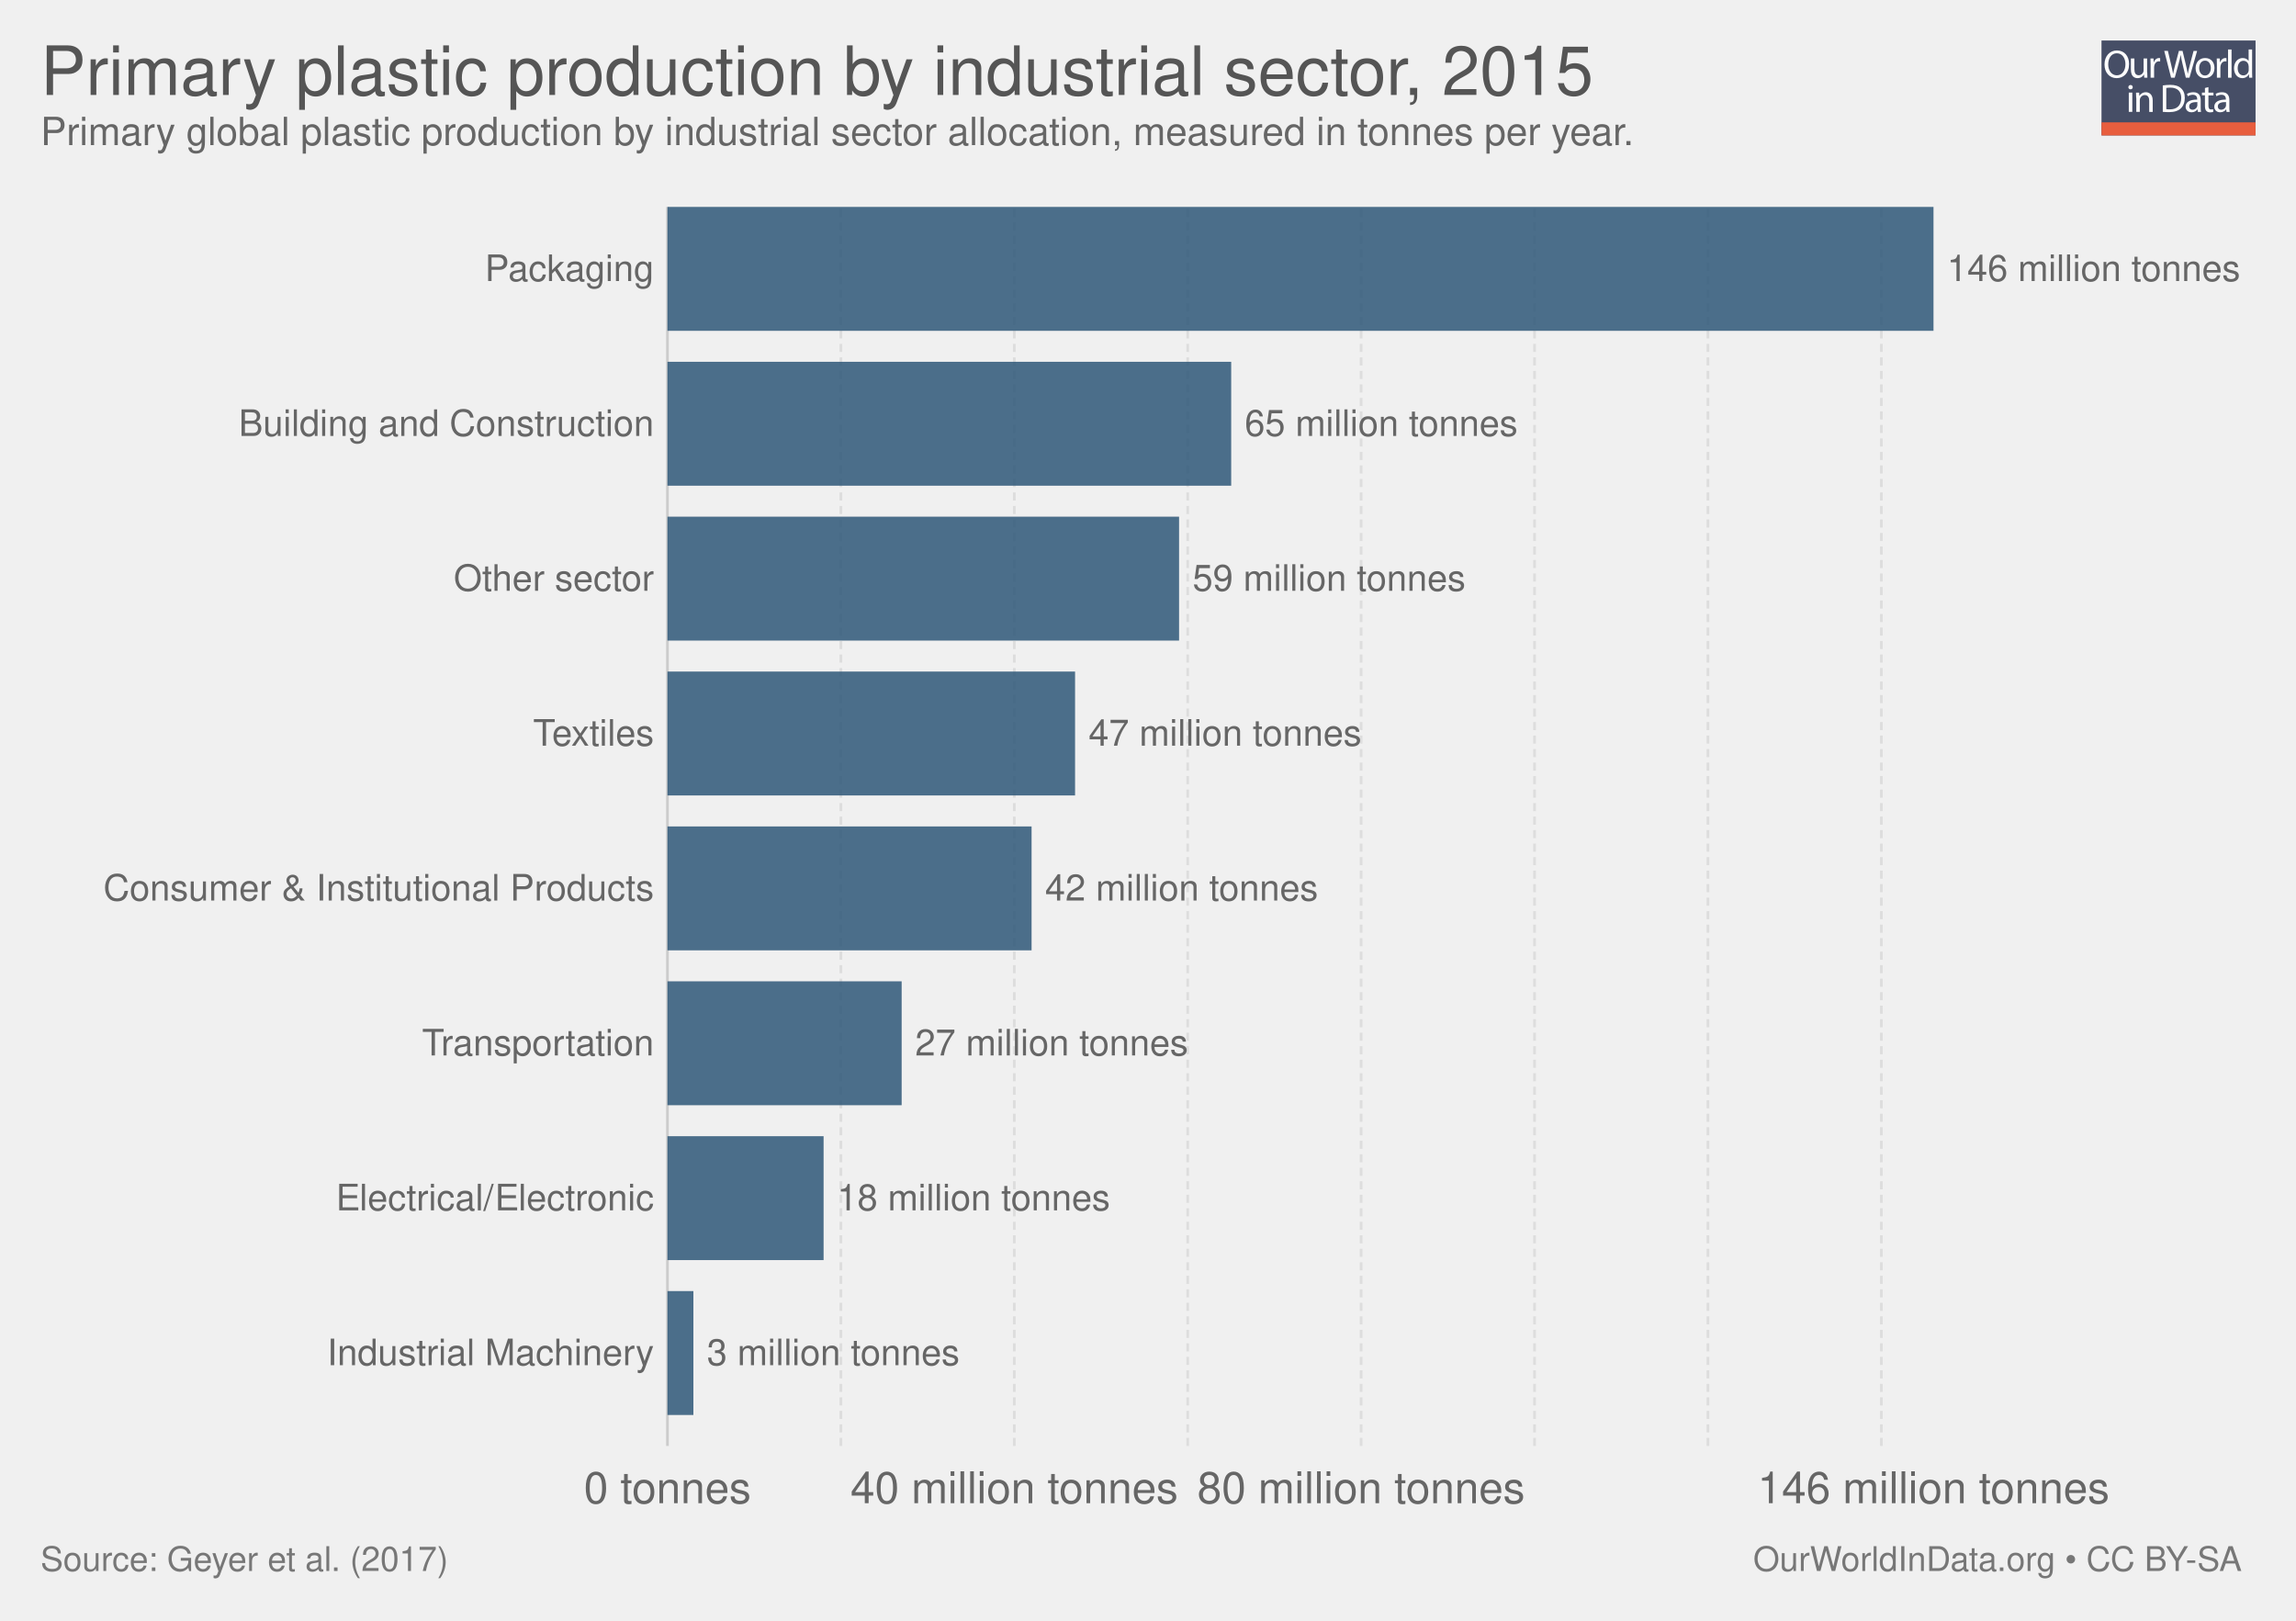
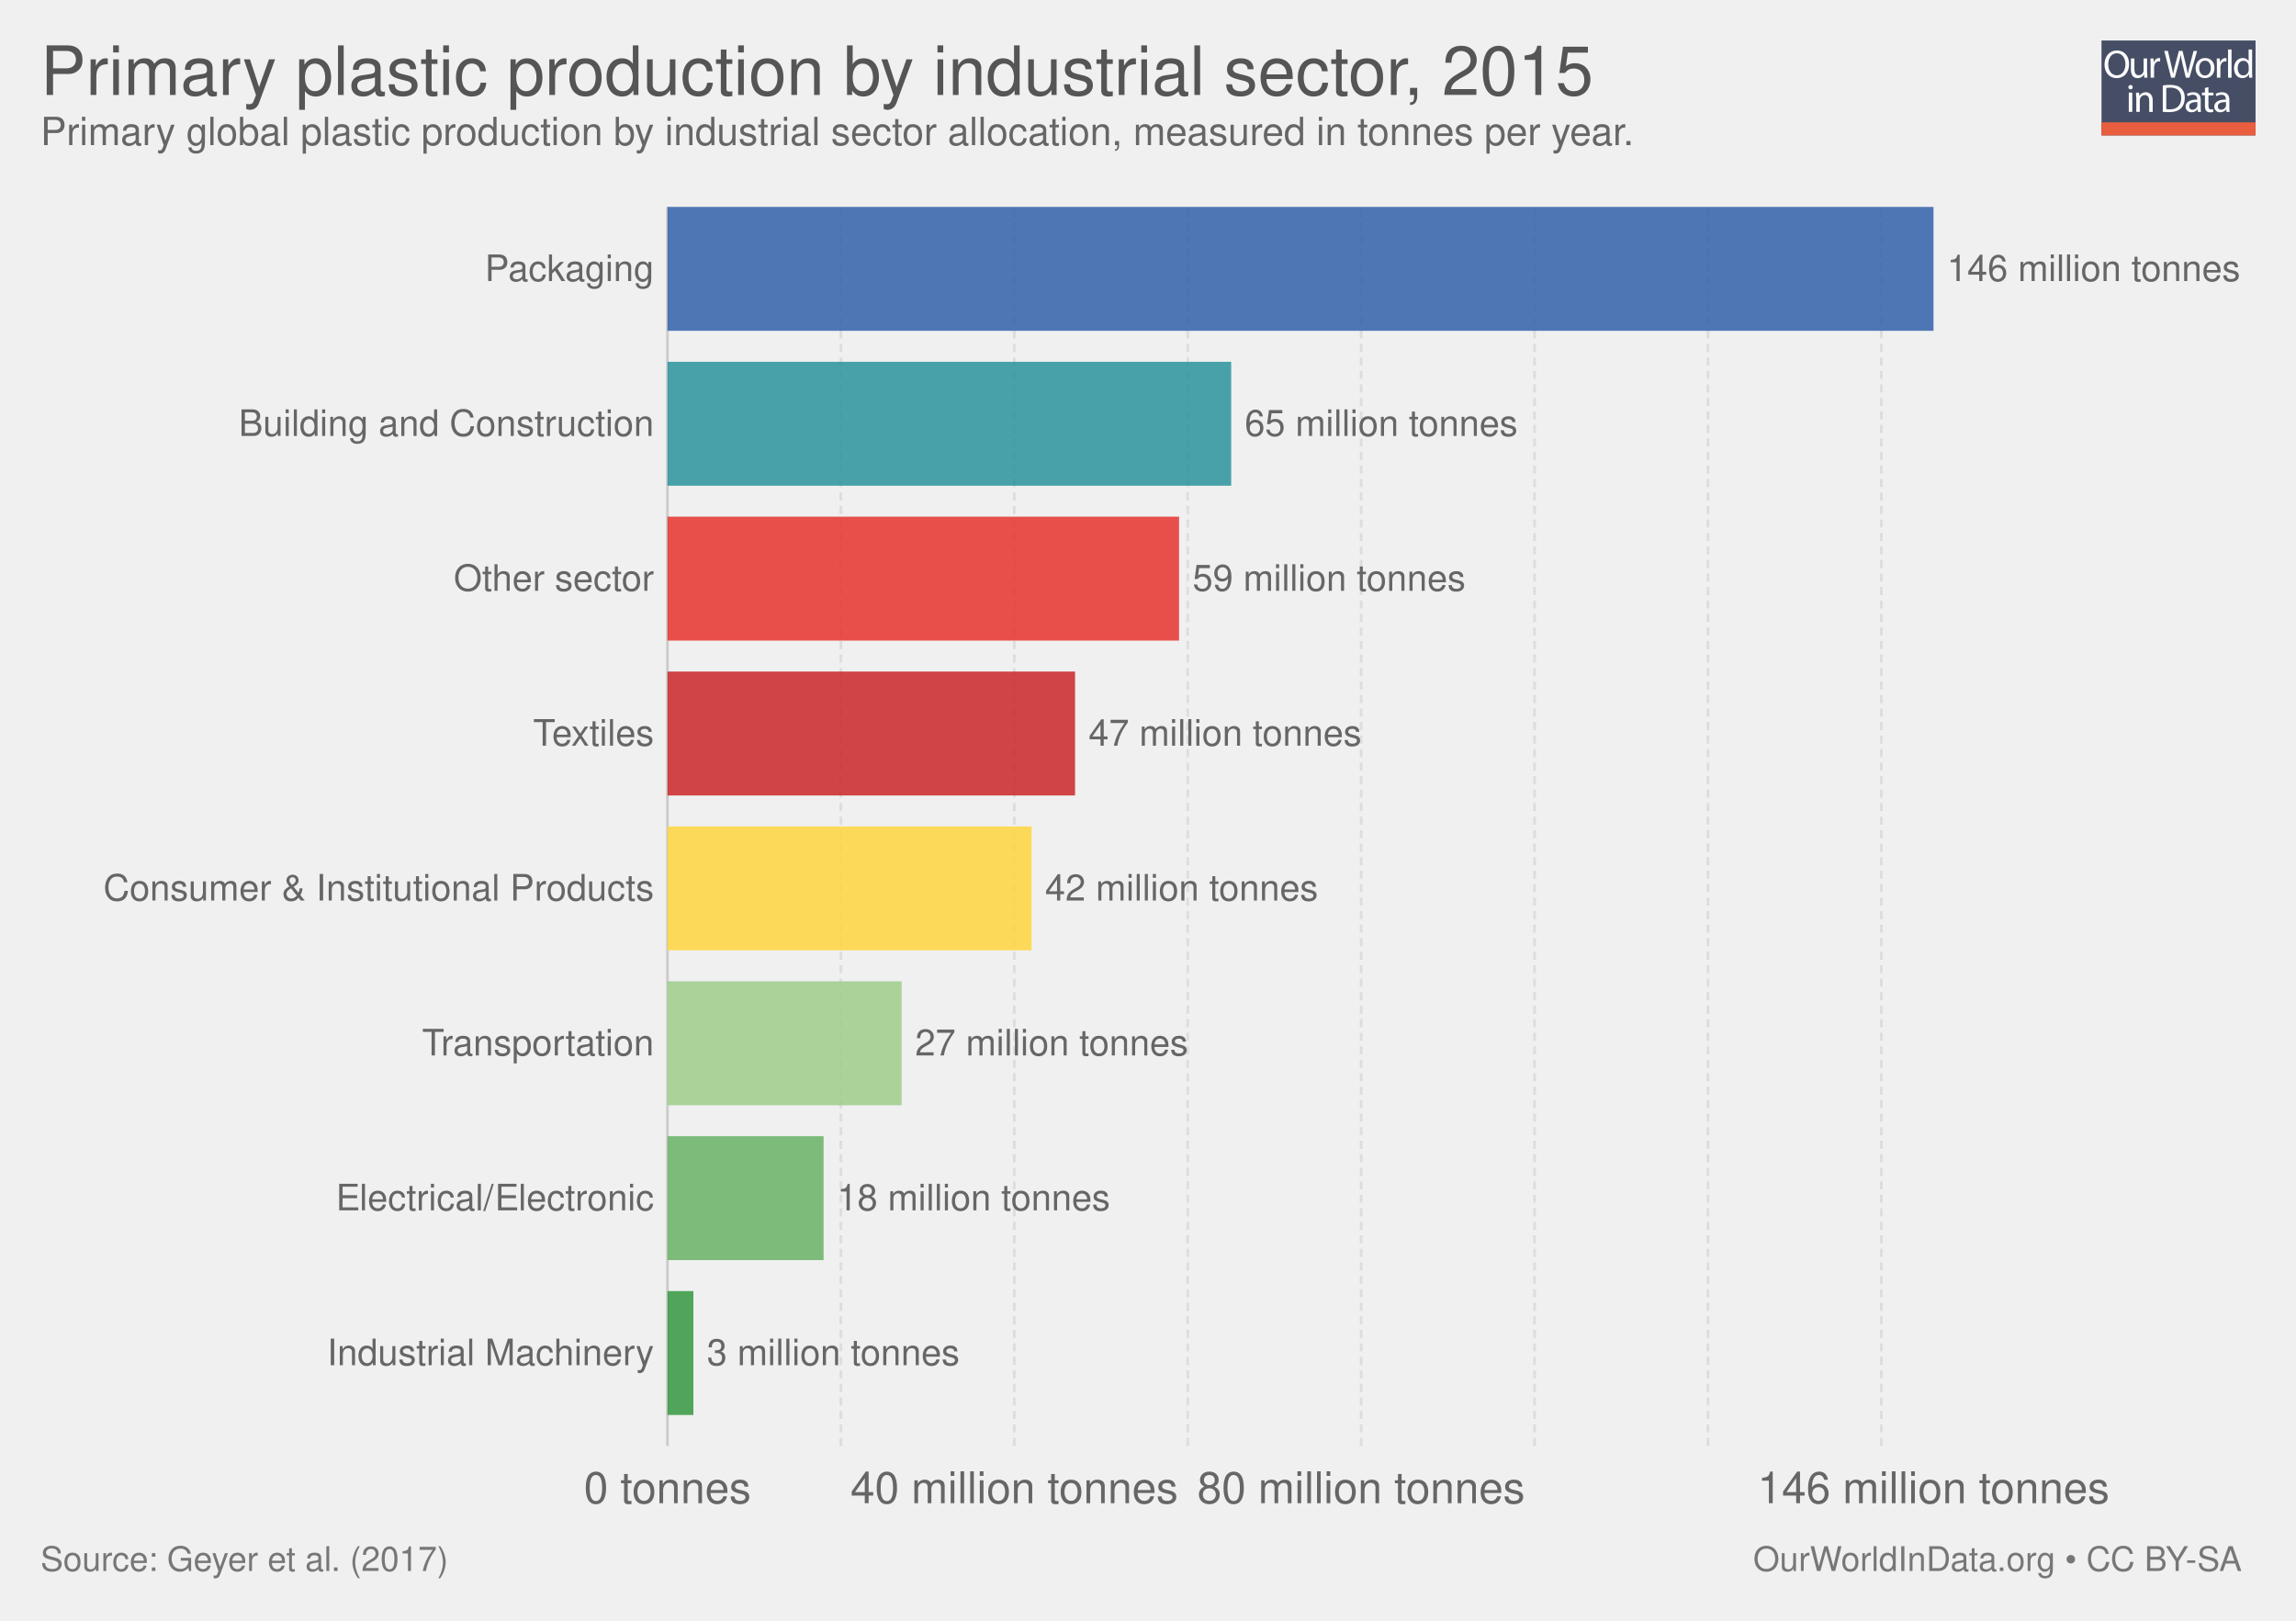
<svg xmlns="http://www.w3.org/2000/svg" xmlns:xlink="http://www.w3.org/1999/xlink" version="1.1" style="font-family: 'Helvetica Neue', Helvetica, Arial, sans-serif; font-size: 18px; background-color: white; text-rendering: optimizeLegibility; -webkit-font-smoothing: antialiased;" width="850" height="600">
  <g class="ChartTab">
    <g class="HeaderView">
      <g opacity="0.8" transform="translate(778, 15) scale(0.27)">
        <a xlink:href="https://ourworldindata.org" target="_blank">
          <g>
            <rect x="0" y="0" fill="#1B2543" width="211.2" height="130.1" />
            <rect x="0" y="112.2" fill="#E63912" width="211.2" height="17.9" />
            <g>
              <rect x="1.2" y="12.3" fill="none" width="210.2" height="99.2" />
              <path fill="#FFFFFF" d="M37.8,32.2c0,12.7-7.7,19.4-17.1,19.4c-9.7,0-16.6-7.5-16.6-18.7c0-11.7,7.3-19.3,17.1-19.3 C31.3,13.7,37.8,21.3,37.8,32.2z M9.2,32.8c0,7.9,4.3,14.9,11.8,14.9c7.5,0,11.8-6.9,11.8-15.3c0-7.3-3.8-14.9-11.8-14.9 C13.1,17.5,9.2,24.8,9.2,32.8z" />
              <path fill="#FFFFFF" d="M62.7,43.8c0,2.7,0.1,5.1,0.2,7.2h-4.3l-0.3-4.3h-0.1c-1.3,2.1-4,4.9-8.8,4.9c-4.2,0-9.1-2.3-9.1-11.6 V24.6h4.8v14.6c0,5,1.5,8.4,5.9,8.4c3.2,0,5.5-2.2,6.3-4.4c0.3-0.7,0.4-1.6,0.4-2.5V24.6h4.8V43.8z" />
              <path fill="#FFFFFF" d="M67.3,32.8c0-3.1-0.1-5.8-0.2-8.2h4.2l0.2,5.2h0.2c1.2-3.5,4.1-5.8,7.3-5.8c0.5,0,0.9,0.1,1.4,0.2v4.5 c-0.5-0.1-1-0.2-1.6-0.2c-3.4,0-5.8,2.6-6.5,6.2c-0.1,0.7-0.2,1.4-0.2,2.2V51h-4.8V32.8z" />
              <path fill="#FFFFFF" d="M95.4,51l-9.4-36.8h5l4.4,18.6c1.1,4.6,2.1,9.2,2.7,12.7h0.1c0.6-3.7,1.8-8,3-12.8l4.9-18.5h5l4.5,18.7 c1,4.4,2,8.7,2.6,12.6h0.1c0.8-4,1.8-8.1,3-12.7l4.9-18.5h4.9L120.6,51h-5L111,31.9c-1.1-4.7-1.9-8.3-2.4-12h-0.1 c-0.7,3.7-1.5,7.3-2.8,12L100.4,51H95.4z" />
              <path fill="#FFFFFF" d="M154.9,37.6c0,9.8-6.8,14-13.2,14c-7.2,0-12.7-5.2-12.7-13.6c0-8.8,5.8-14,13.1-14 C149.8,24,154.9,29.5,154.9,37.6z M133.9,37.9c0,5.8,3.3,10.1,8,10.1c4.6,0,8-4.3,8-10.3c0-4.5-2.2-10.1-7.9-10.1 C136.3,27.6,133.9,32.8,133.9,37.9z" />
              <path fill="#FFFFFF" d="M158.2,32.8c0-3.1-0.1-5.8-0.2-8.2h4.2l0.2,5.2h0.2c1.2-3.5,4.1-5.8,7.3-5.8c0.5,0,0.9,0.1,1.4,0.2v4.5 c-0.5-0.1-1-0.2-1.6-0.2c-3.4,0-5.8,2.6-6.5,6.2c-0.1,0.7-0.2,1.4-0.2,2.2V51h-4.8V32.8z" />
              <path fill="#FFFFFF" d="M173.5,12.3h4.8V51h-4.8V12.3z" />
              <path fill="#FFFFFF" d="M206.5,12.3v31.9c0,2.3,0.1,5,0.2,6.8h-4.3l-0.2-4.6H202c-1.5,2.9-4.7,5.2-9,5.2 c-6.4,0-11.3-5.4-11.3-13.4c-0.1-8.8,5.4-14.2,11.9-14.2c4,0,6.8,1.9,8,4h0.1V12.3H206.5z M201.7,35.4c0-0.6-0.1-1.4-0.2-2 c-0.7-3.1-3.3-5.6-6.9-5.6c-5,0-7.9,4.4-7.9,10.2c0,5.3,2.6,9.8,7.8,9.8c3.2,0,6.2-2.1,7.1-5.7c0.2-0.7,0.2-1.3,0.2-2.1V35.4z" />
              <path fill="#FFFFFF" d="M42.8,64c0.1,1.6-1.1,2.9-3.1,2.9c-1.7,0-2.9-1.3-2.9-2.9c0-1.7,1.3-3,3-3C41.7,61,42.8,62.3,42.8,64z M37.4,97.8V71.4h4.8v26.4H37.4z" />
              <path fill="#FFFFFF" d="M47.5,78.6c0-2.7-0.1-5-0.2-7.1h4.3l0.3,4.4h0.1c1.3-2.5,4.4-5,8.8-5c3.7,0,9.4,2.2,9.4,11.2v15.8h-4.8 V82.6c0-4.3-1.6-7.8-6.1-7.8c-3.2,0-5.6,2.2-6.5,4.9c-0.2,0.6-0.3,1.4-0.3,2.2v15.9h-4.8V78.6z" />
              <path fill="#FFFFFF" d="M84,61.6c2.9-0.4,6.3-0.8,10.1-0.8c6.8,0,11.7,1.6,14.9,4.6c3.3,3,5.2,7.3,5.2,13.2c0,6-1.9,10.9-5.3,14.3 c-3.4,3.4-9.1,5.3-16.3,5.3c-3.4,0-6.2-0.2-8.6-0.4V61.6z M88.8,94.1c1.2,0.2,3,0.3,4.8,0.3c10.2,0,15.7-5.7,15.7-15.6 c0.1-8.7-4.9-14.2-14.9-14.2c-2.5,0-4.3,0.2-5.6,0.5V94.1z" />
              <path fill="#FFFFFF" d="M132.1,97.8l-0.4-3.3h-0.2c-1.5,2.1-4.3,3.9-8.1,3.9c-5.4,0-8.1-3.8-8.1-7.6c0-6.4,5.7-9.9,15.9-9.8v-0.5 c0-2.2-0.6-6.1-6-6.1c-2.5,0-5,0.8-6.9,2l-1.1-3.2c2.2-1.4,5.4-2.3,8.7-2.3c8.1,0,10.1,5.5,10.1,10.8v9.9c0,2.3,0.1,4.5,0.4,6.3 H132.1z M131.4,84.4c-5.3-0.1-11.2,0.8-11.2,5.9c0,3.1,2.1,4.6,4.5,4.6c3.4,0,5.6-2.2,6.4-4.4c0.2-0.5,0.3-1,0.3-1.5V84.4z" />
              <path fill="#FFFFFF" d="M146.6,63.9v7.6h6.9v3.7h-6.9v14.2c0,3.3,0.9,5.1,3.6,5.1c1.3,0,2.2-0.2,2.8-0.3l0.2,3.6 c-0.9,0.4-2.4,0.7-4.3,0.7c-2.2,0-4-0.7-5.2-2c-1.4-1.4-1.9-3.8-1.9-6.9V75.1h-4.1v-3.7h4.1v-6.3L146.6,63.9z" />
              <path fill="#FFFFFF" d="M171.4,97.8l-0.4-3.3h-0.2c-1.5,2.1-4.3,3.9-8.1,3.9c-5.4,0-8.1-3.8-8.1-7.6c0-6.4,5.7-9.9,15.9-9.8v-0.5 c0-2.2-0.6-6.1-6-6.1c-2.5,0-5,0.8-6.9,2l-1.1-3.2c2.2-1.4,5.4-2.3,8.7-2.3c8.1,0,10.1,5.5,10.1,10.8v9.9c0,2.3,0.1,4.5,0.4,6.3 H171.4z M170.7,84.4c-5.3-0.1-11.2,0.8-11.2,5.9c0,3.1,2.1,4.6,4.5,4.6c3.4,0,5.6-2.2,6.4-4.4c0.2-0.5,0.3-1,0.3-1.5V84.4z" />
            </g>
          </g>
        </a>
      </g>
      <a href="https://ourworldindata.org/grapher/plastic-production-by-sector" target="_blank">
        <text font-size="25.20" x="15.0" y="35.2" fill="#555">
          <tspan x="15" y="35.16">Primary plastic production by industrial sector, 2015</tspan>
        </text>
      </a>
      <text font-size="14.40" x="15.0" y="53.7" fill="#666">
        <tspan x="15" y="53.72">Primary global plastic production by industrial sector allocation, measured in tonnes per year.</tspan>
      </text>
    </g>
    <g class="DiscreteBarChart">
      <rect x="15" y="76.6" width="810" height="479.9" opacity="0" fill="rgba(255,255,255,0)" />
      <g class="HorizontalAxis">
        <text x="247.1" y="556.5" fill="#666" text-anchor="middle" font-size="16.2">0 tonnes</text>
        <text x="375.5" y="556.5" fill="#666" text-anchor="middle" font-size="16.2">40 million tonnes</text>
        <text x="503.9" y="556.5" fill="#666" text-anchor="middle" font-size="16.2">80 million tonnes</text>
        <text x="715.8" y="556.5" fill="#666" text-anchor="middle" font-size="16.2">146 million tonnes</text>
      </g>
      <g class="AxisGridLines">
        <line x1="247.1" y1="535.30" x2="247.1" y2="76.60" stroke="#ccc" />
        <line x1="311.3" y1="535.30" x2="311.3" y2="76.60" stroke="#ddd" stroke-dasharray="3,2" />
        <line x1="375.5" y1="535.30" x2="375.5" y2="76.60" stroke="#ddd" stroke-dasharray="3,2" />
        <line x1="439.7" y1="535.30" x2="439.7" y2="76.60" stroke="#ddd" stroke-dasharray="3,2" />
        <line x1="503.9" y1="535.30" x2="503.9" y2="76.60" stroke="#ddd" stroke-dasharray="3,2" />
        <line x1="568.1" y1="535.30" x2="568.1" y2="76.60" stroke="#ddd" stroke-dasharray="3,2" />
        <line x1="632.3" y1="535.30" x2="632.3" y2="76.60" stroke="#ddd" stroke-dasharray="3,2" />
        <line x1="696.5" y1="535.30" x2="696.5" y2="76.60" stroke="#ddd" stroke-dasharray="3,2" />
      </g>
      <g class="bar">
        <text x="242.101" y="99.535" fill="#666" dominant-baseline="middle" text-anchor="end" font-size="13.5">Packaging</text>
-         <rect x="247.1" y="76.6" width="468.7" height="45.87" fill="#2E5778" opacity="0.85" />
+         <rect x="247.1" y="76.6" width="468.7" height="45.87" fill="#3360a9" opacity="0.85" />
        <text x="720.8" y="99.535" fill="#666" dominant-baseline="middle" text-anchor="start" font-size="13.5">146 million tonnes</text>
      </g>
      <g class="bar">
        <text x="242.101" y="156.873" fill="#666" dominant-baseline="middle" text-anchor="end" font-size="13.5">Building and Construction</text>
-         <rect x="247.1" y="133.938" width="208.7" height="45.87" fill="#2E5778" opacity="0.85" />
+         <rect x="247.1" y="133.938" width="208.7" height="45.87" fill="#2a939b" opacity="0.85" />
        <text x="460.8" y="156.873" fill="#666" dominant-baseline="middle" text-anchor="start" font-size="13.5">65 million tonnes</text>
      </g>
      <g class="bar">
        <text x="242.101" y="214.21" fill="#666" dominant-baseline="middle" text-anchor="end" font-size="13.5">Other sector</text>
-         <rect x="247.1" y="191.275" width="189.4" height="45.87" fill="#2E5778" opacity="0.85" />
+         <rect x="247.1" y="191.275" width="189.4" height="45.87" fill="#e6332e" opacity="0.85" />
        <text x="441.5" y="214.21" fill="#666" dominant-baseline="middle" text-anchor="start" font-size="13.5">59 million tonnes</text>
      </g>
      <g class="bar">
        <text x="242.101" y="271.548" fill="#666" dominant-baseline="middle" text-anchor="end" font-size="13.5">Textiles</text>
-         <rect x="247.1" y="248.613" width="150.9" height="45.87" fill="#2E5778" opacity="0.85" />
+         <rect x="247.1" y="248.613" width="150.9" height="45.87" fill="#ca2628" opacity="0.85" />
        <text x="403" y="271.548" fill="#666" dominant-baseline="middle" text-anchor="start" font-size="13.5">47 million tonnes</text>
      </g>
      <g class="bar">
        <text x="242.101" y="328.885" fill="#666" dominant-baseline="middle" text-anchor="end" font-size="13.5">Consumer &amp; Institutional Products</text>
-         <rect x="247.1" y="305.95" width="134.8" height="45.87" fill="#2E5778" opacity="0.85" />
+         <rect x="247.1" y="305.95" width="134.8" height="45.87" fill="#ffd53e" opacity="0.85" />
        <text x="386.9" y="328.885" fill="#666" dominant-baseline="middle" text-anchor="start" font-size="13.5">42 million tonnes</text>
      </g>
      <g class="bar">
        <text x="242.101" y="386.222" fill="#666" dominant-baseline="middle" text-anchor="end" font-size="13.5">Transportation</text>
-         <rect x="247.1" y="363.287" width="86.7" height="45.87" fill="#2E5778" opacity="0.85" />
+         <rect x="247.1" y="363.287" width="86.7" height="45.87" fill="#9ecc8a" opacity="0.85" />
        <text x="338.8" y="386.222" fill="#666" dominant-baseline="middle" text-anchor="start" font-size="13.5">27 million tonnes</text>
      </g>
      <g class="bar">
        <text x="242.101" y="443.56" fill="#666" dominant-baseline="middle" text-anchor="end" font-size="13.5">Electrical/Electronic</text>
-         <rect x="247.1" y="420.625" width="57.8" height="45.87" fill="#2E5778" opacity="0.85" />
+         <rect x="247.1" y="420.625" width="57.8" height="45.87" fill="rgb(105, 178, 101)" opacity="0.85" />
        <text x="309.9" y="443.56" fill="#666" dominant-baseline="middle" text-anchor="start" font-size="13.5">18 million tonnes</text>
      </g>
      <g class="bar">
        <text x="242.101" y="500.897" fill="#666" dominant-baseline="middle" text-anchor="end" font-size="13.5">Industrial Machinery</text>
-         <rect x="247.1" y="477.962" width="9.6" height="45.87" fill="#2E5778" opacity="0.85" />
+         <rect x="247.1" y="477.962" width="9.6" height="45.87" fill="#34983f" opacity="0.85" />
        <text x="261.7" y="500.897" fill="#666" dominant-baseline="middle" text-anchor="start" font-size="13.5">3 million tonnes</text>
      </g>
    </g>
    <g style="fill: #777;" class="SourcesFooter">
      <g style="fill: #777;" class="clickable">
        <text font-size="12.60" x="15.0" y="581.6">
          <tspan x="15" y="581.58">Source: Geyer et al. (2017)</tspan>
        </text>
      </g>
      <text font-size="12.60" x="649.0" y="581.6">
        <tspan x="649.024" y="581.58">
          <a target="_blank" style="fill: #777;" href="https://ourworldindata.org">OurWorldInData.org</a> • <a style="fill: #777;" href="http://creativecommons.org/licenses/by-sa/4.0/deed.en_US" target="_blank">CC BY-SA</a>
        </tspan>
      </text>
    </g>
  </g>
</svg>
